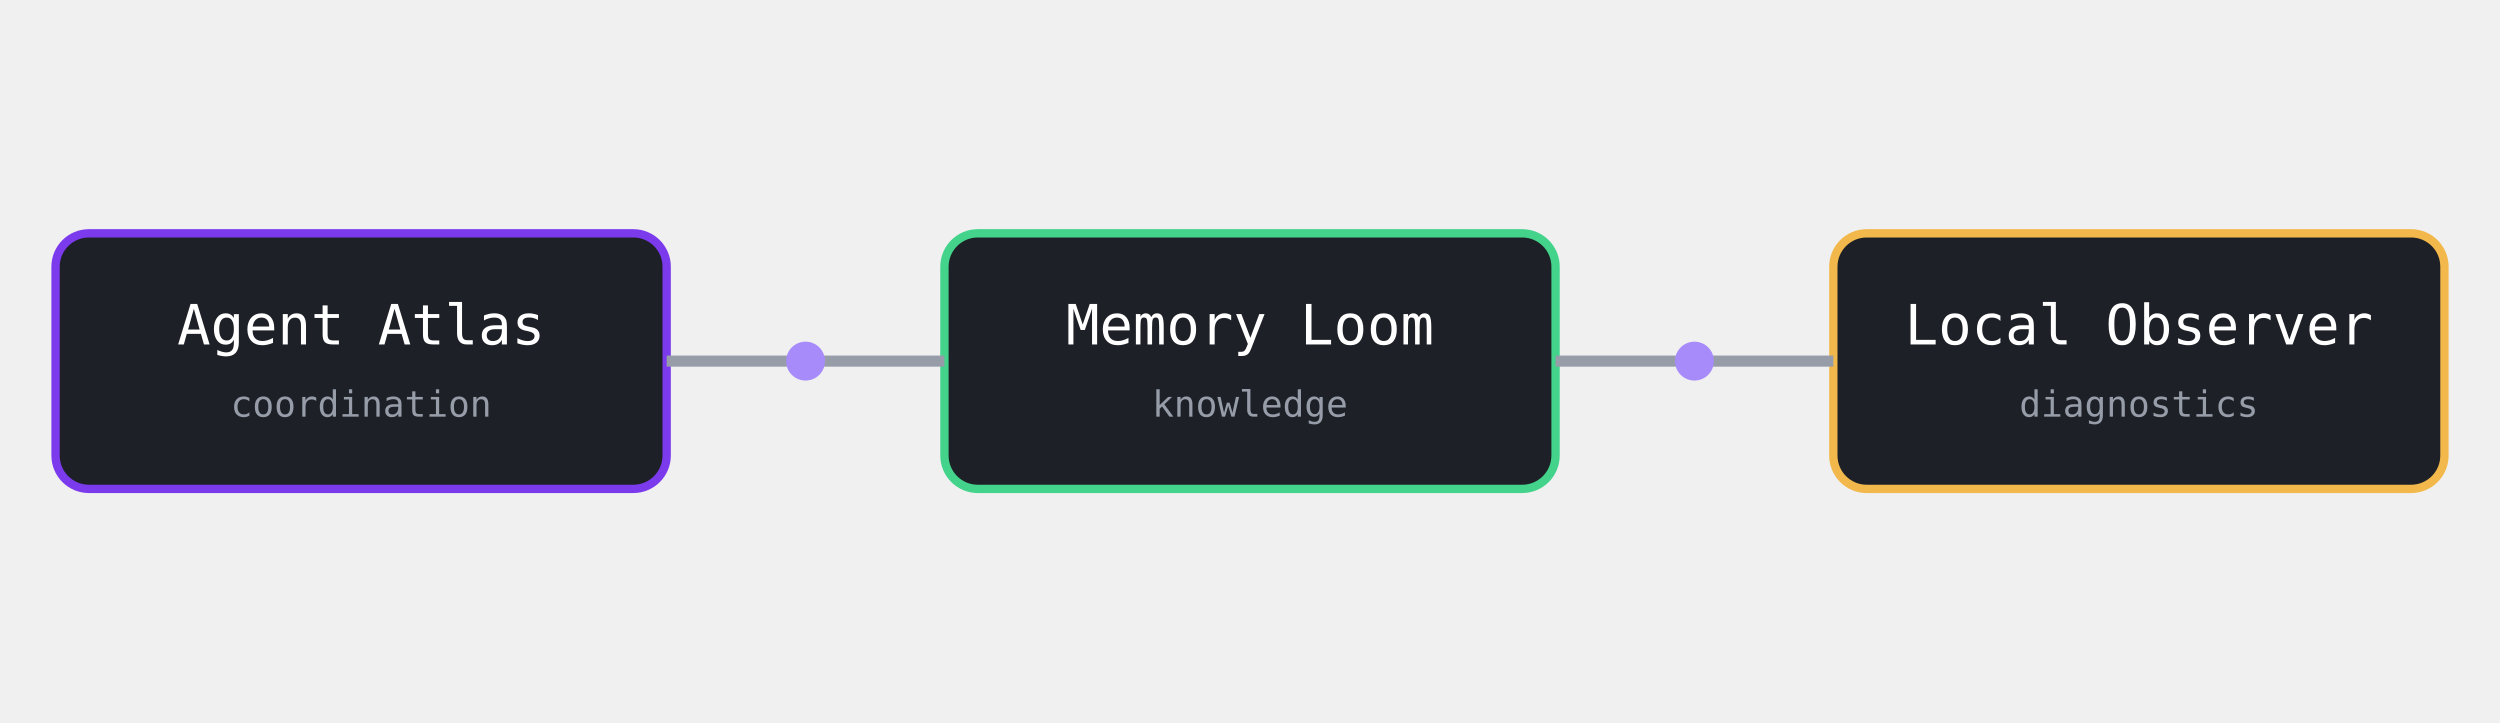
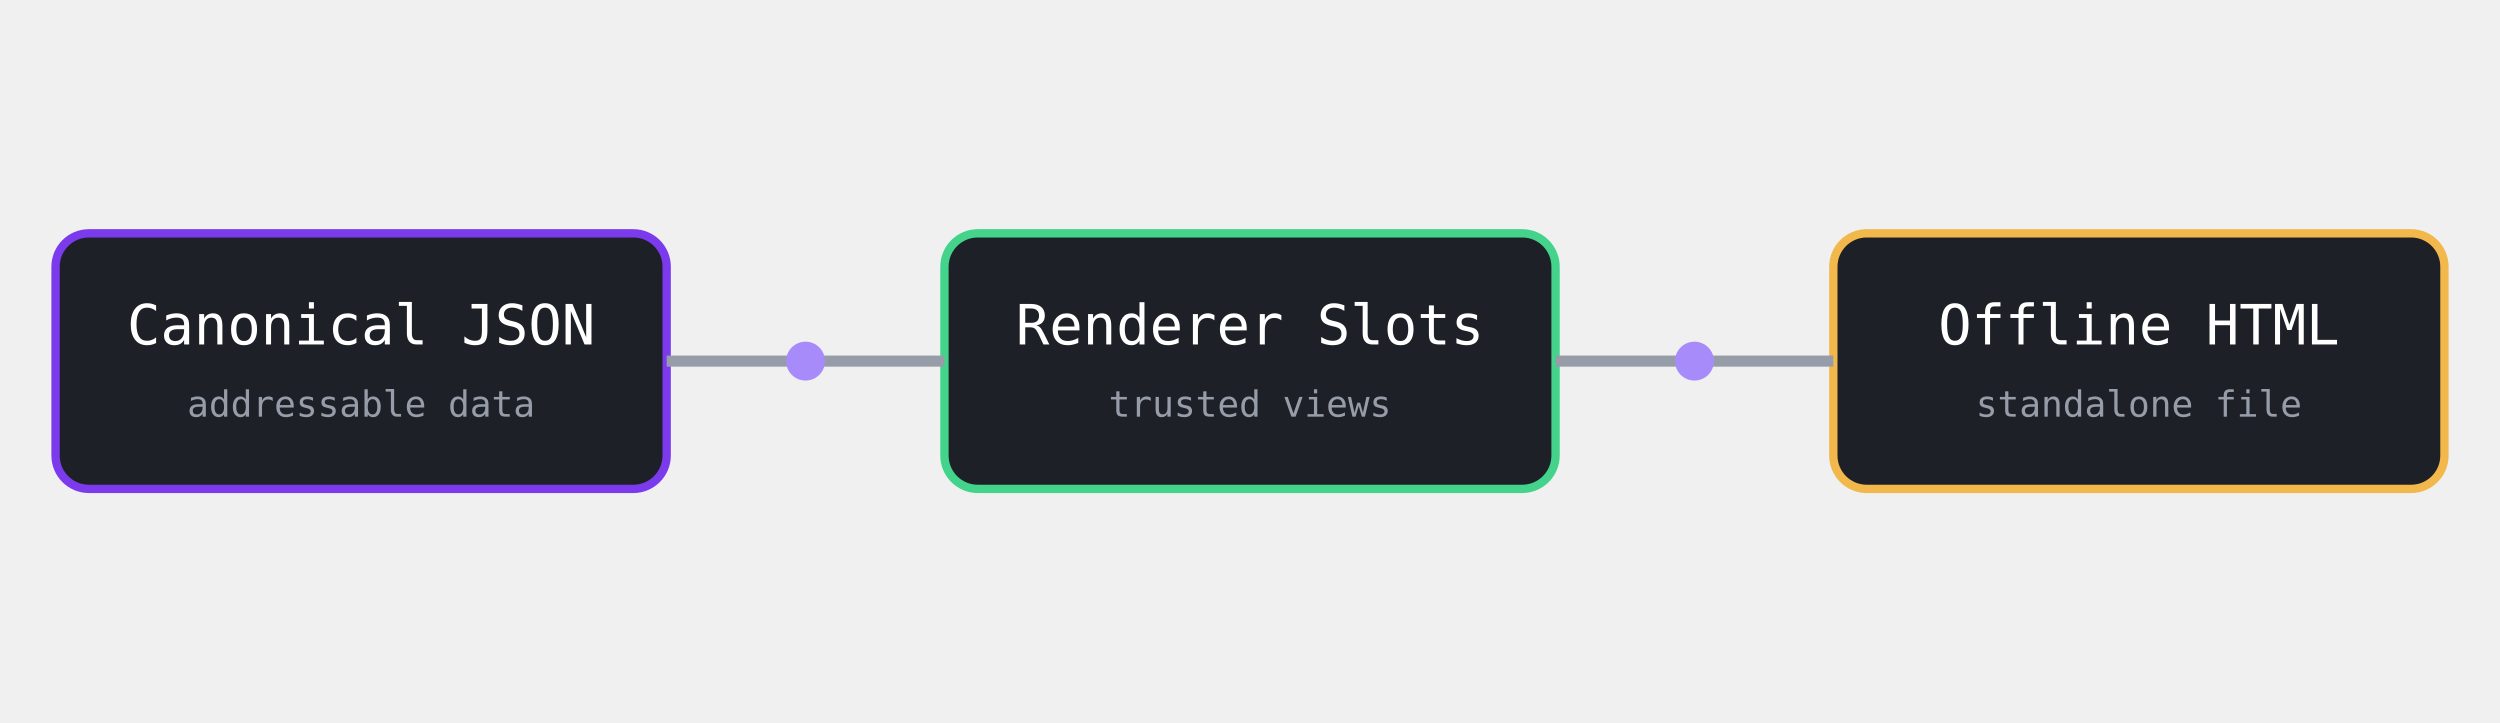
<svg xmlns="http://www.w3.org/2000/svg" viewBox="0 0 900 260" width="900" height="260">
  <rect x="20" y="84" width="220" height="92" rx="12" fill="#1d2026" stroke="#7c3aed" stroke-width="3" />
  <rect x="340" y="84" width="220" height="92" rx="12" fill="#1d2026" stroke="#43d38b" stroke-width="3" />
  <rect x="660" y="84" width="220" height="92" rx="12" fill="#1d2026" stroke="#f2b84b" stroke-width="3" />
  <path d="M240 130H340M560 130H660" fill="none" stroke="#969da9" stroke-width="4" />
  <circle cx="290" cy="130" r="7" fill="#a78bfa" />
  <circle cx="610" cy="130" r="7" fill="#a78bfa" />
-   <text x="130" y="124" fill="#ffffff" font-family="ui-monospace, monospace" font-size="20" text-anchor="middle">Agent Atlas</text>
-   <text x="130" y="150" fill="#969da9" font-family="ui-monospace, monospace" font-size="13" text-anchor="middle">coordination</text>
-   <text x="450" y="124" fill="#ffffff" font-family="ui-monospace, monospace" font-size="20" text-anchor="middle">Memory Loom</text>
-   <text x="450" y="150" fill="#969da9" font-family="ui-monospace, monospace" font-size="13" text-anchor="middle">knowledge</text>
-   <text x="770" y="124" fill="#ffffff" font-family="ui-monospace, monospace" font-size="20" text-anchor="middle">Local Observer</text>
-   <text x="770" y="150" fill="#969da9" font-family="ui-monospace, monospace" font-size="13" text-anchor="middle">diagnostics</text>
+   <text x="130" y="124" fill="#ffffff" font-family="ui-monospace, monospace" font-size="20" text-anchor="middle">Canonical JSON</text>
+   <text x="130" y="150" fill="#969da9" font-family="ui-monospace, monospace" font-size="13" text-anchor="middle">addressable data</text>
+   <text x="450" y="124" fill="#ffffff" font-family="ui-monospace, monospace" font-size="20" text-anchor="middle">Renderer Slots</text>
+   <text x="450" y="150" fill="#969da9" font-family="ui-monospace, monospace" font-size="13" text-anchor="middle">trusted views</text>
+   <text x="770" y="124" fill="#ffffff" font-family="ui-monospace, monospace" font-size="20" text-anchor="middle">Offline HTML</text>
+   <text x="770" y="150" fill="#969da9" font-family="ui-monospace, monospace" font-size="13" text-anchor="middle">standalone file</text>
</svg>
